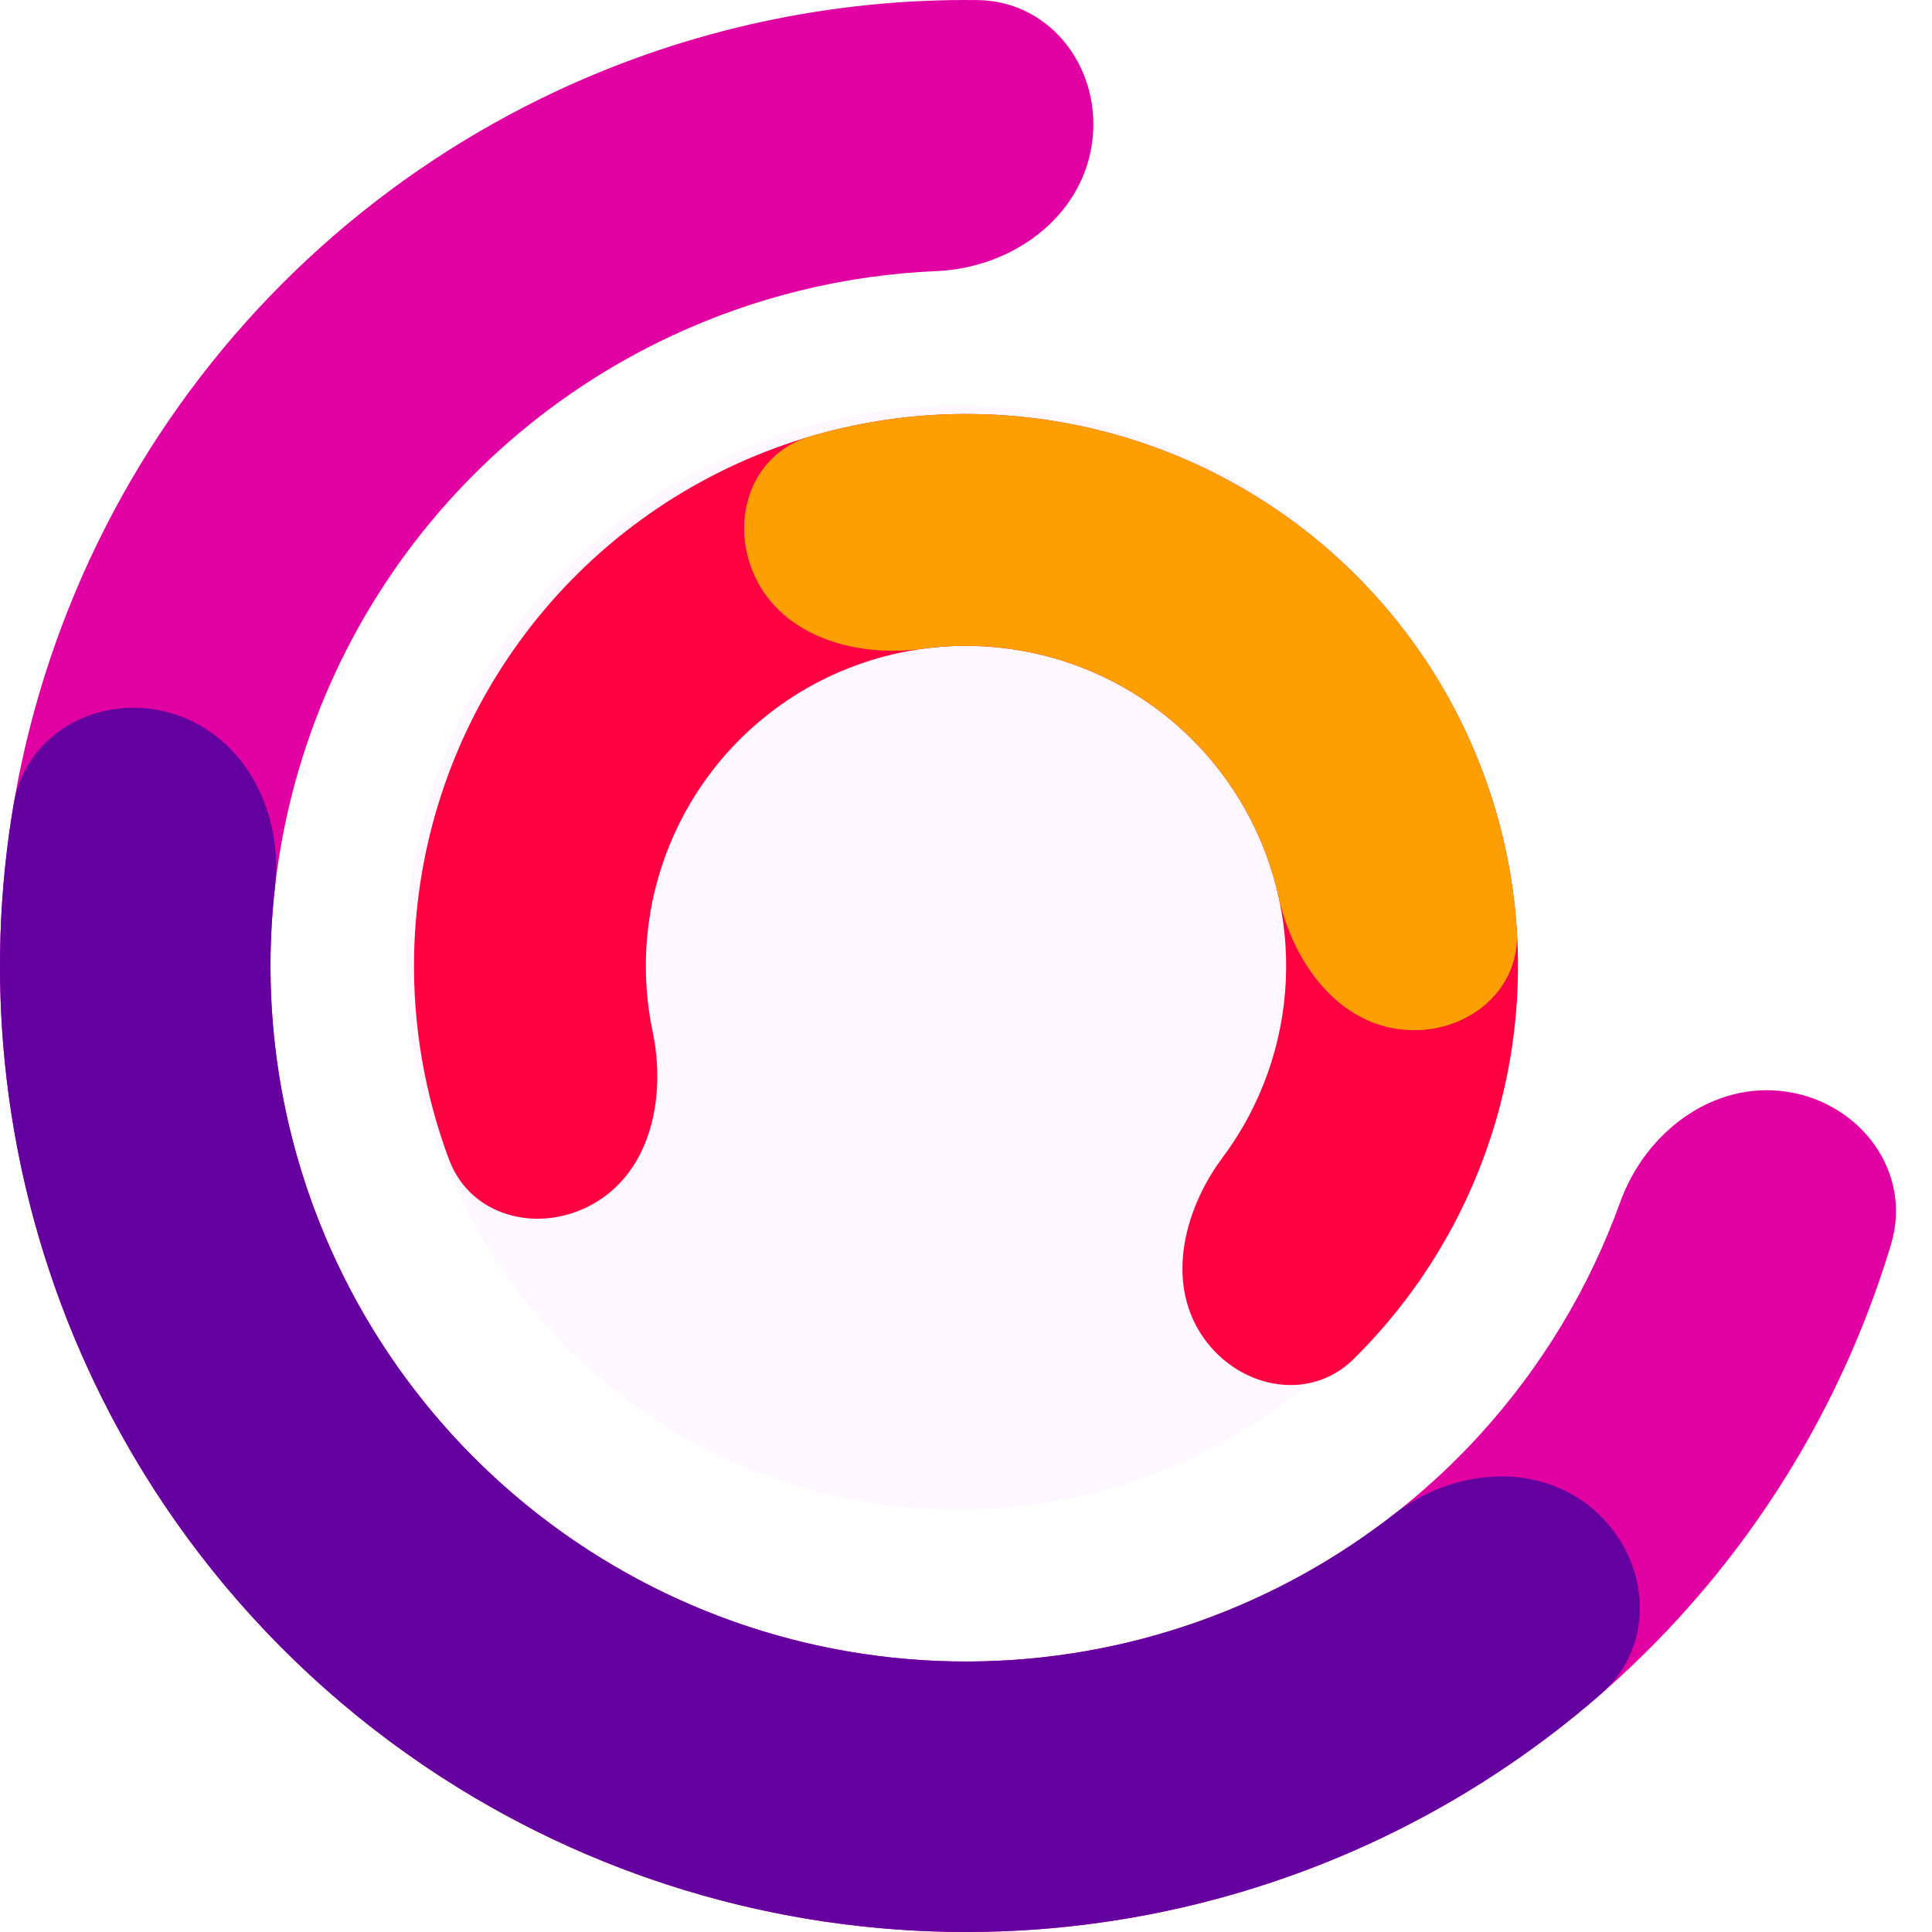
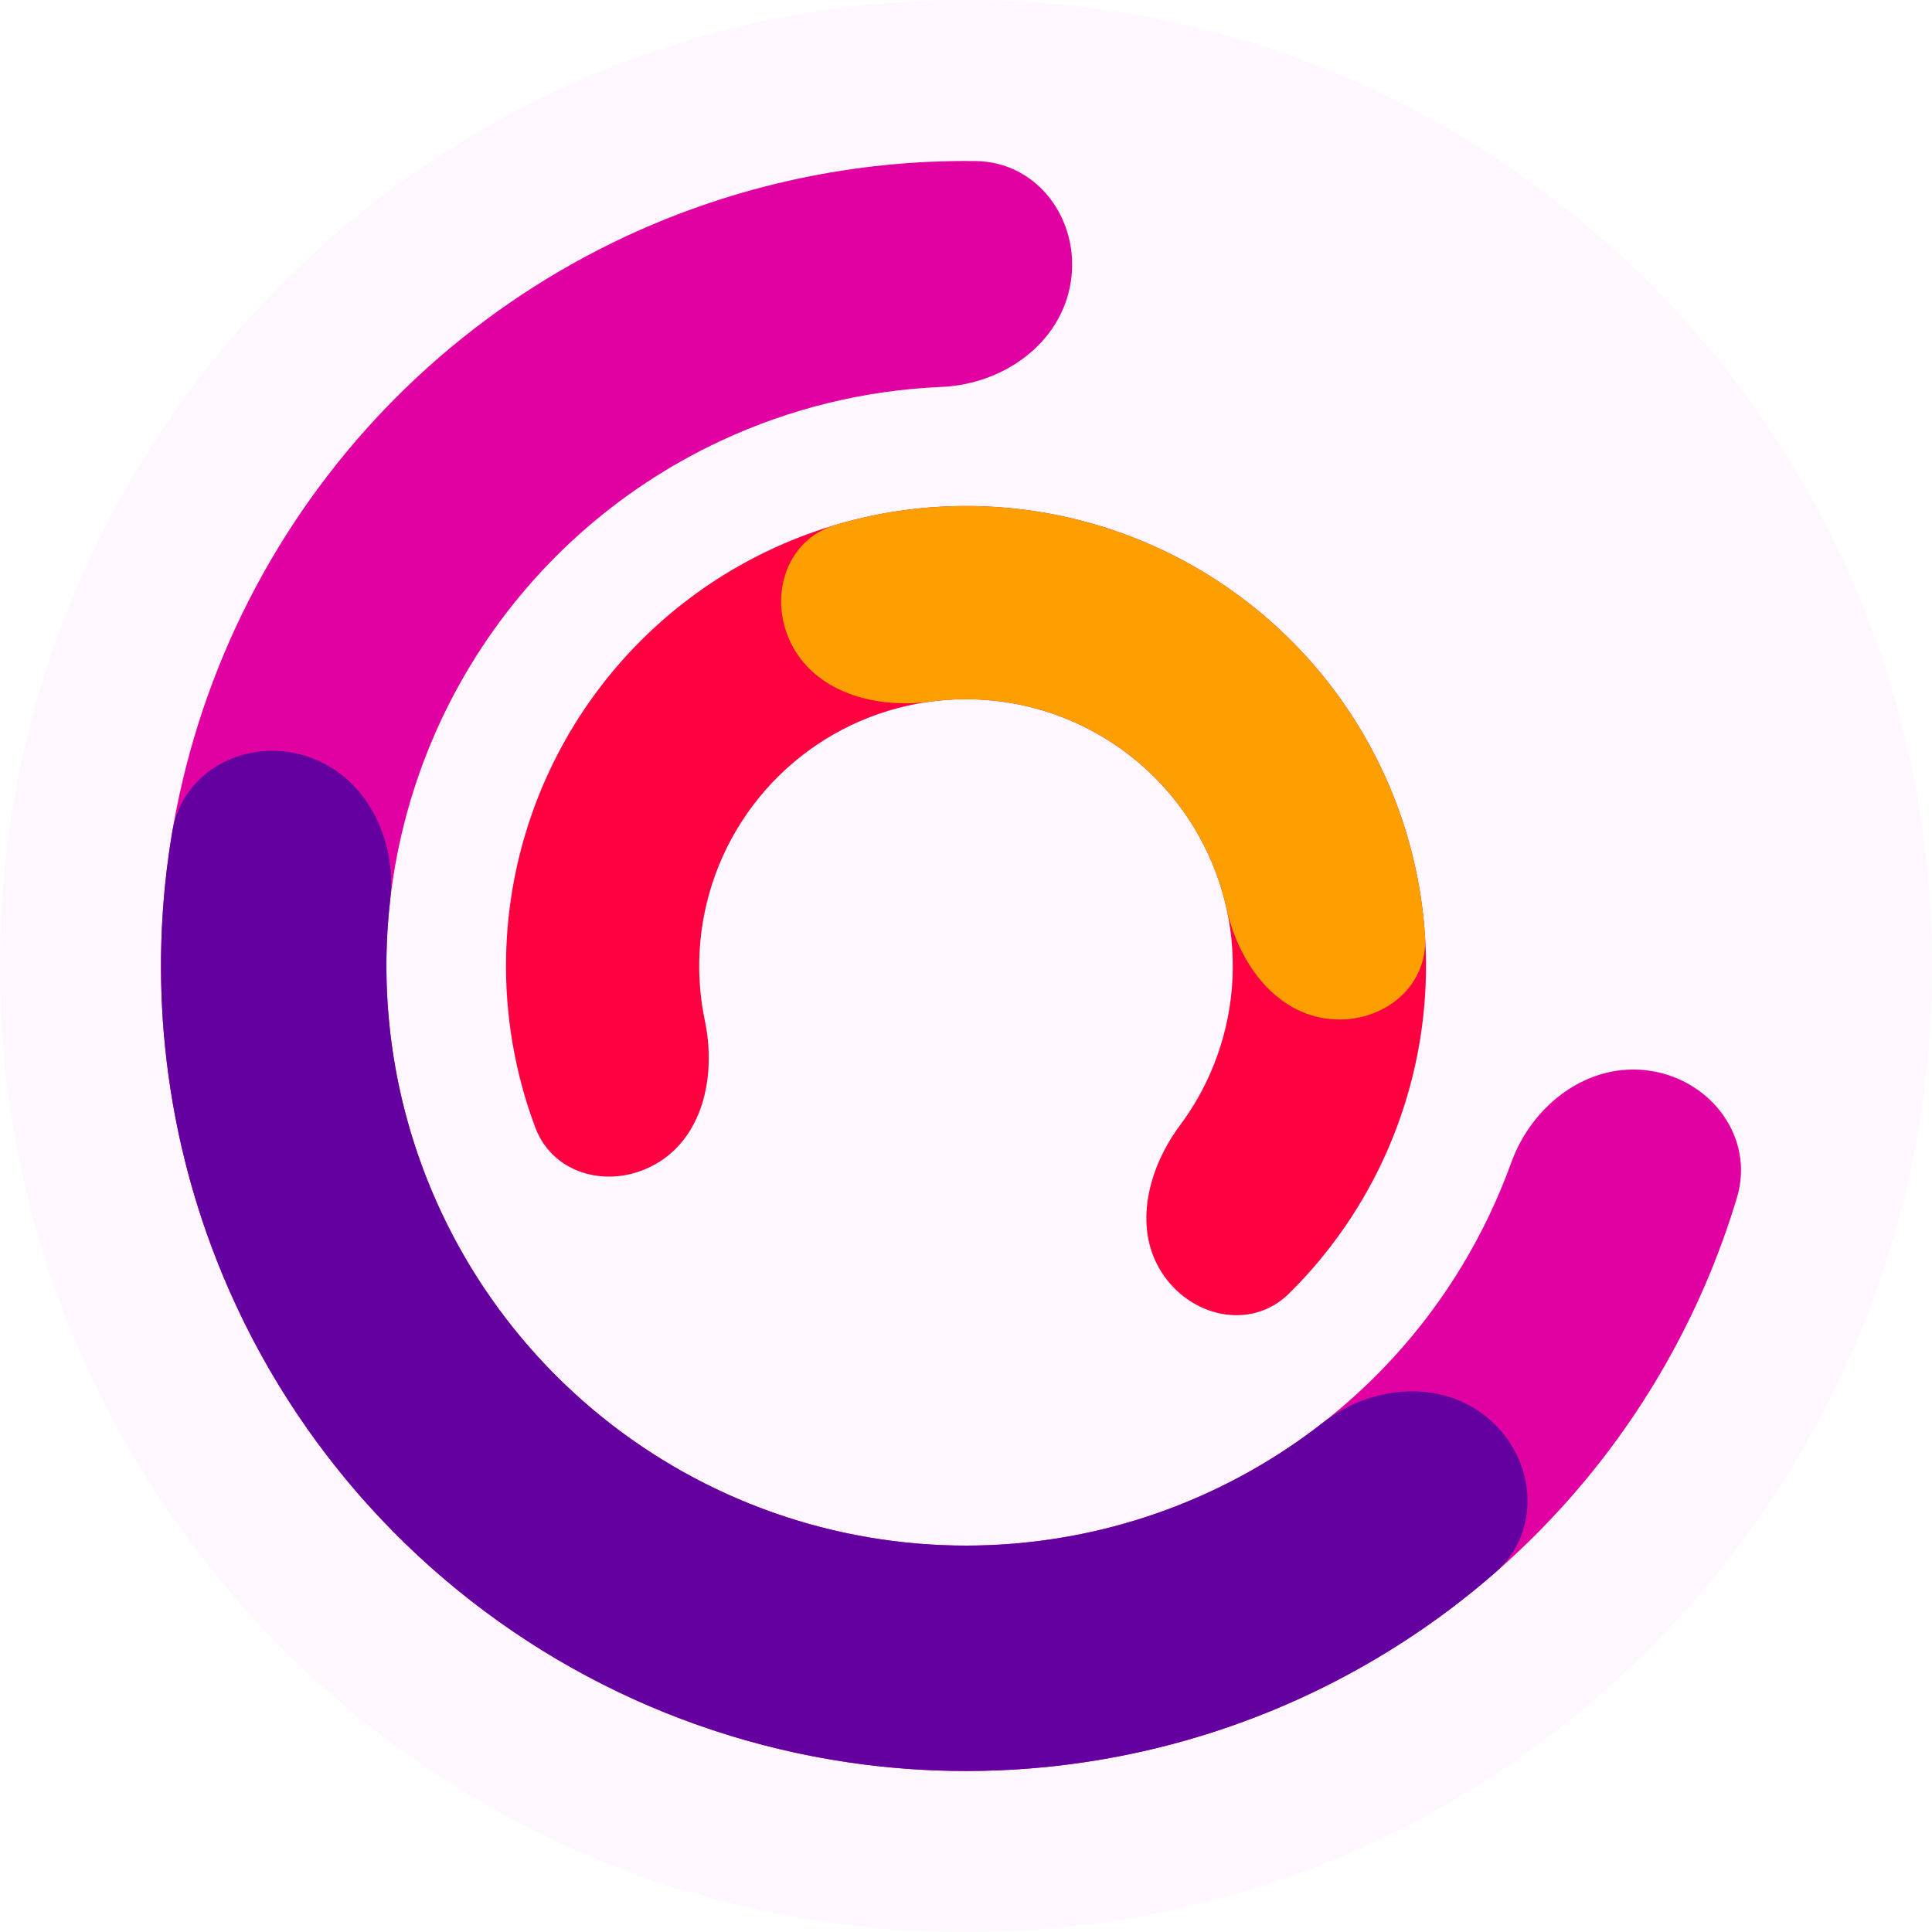
- <svg xmlns="http://www.w3.org/2000/svg" width="100" height="100" viewBox="0 0 100 100" fill="none">
-   <circle cx="49.57" cy="49.57" r="28.57" fill="#FEF7FF" />
-   <path d="M92.504 56.511C96.326 57.097 98.996 60.692 97.883 64.394C95.728 71.563 91.981 78.187 86.888 83.754C80.212 91.049 71.522 96.202 61.918 98.559C52.314 100.916 42.227 100.372 32.932 96.997C23.637 93.621 15.552 87.565 9.698 79.594C3.845 71.623 0.487 62.095 0.049 52.216C-0.389 42.337 2.112 32.549 7.236 24.091C12.361 15.633 19.878 8.885 28.837 4.699C35.674 1.506 43.115 -0.086 50.601 0.004C54.466 0.05 57.097 3.674 56.511 7.496V7.496C55.926 11.317 52.335 13.868 48.473 14.032C43.749 14.233 39.088 15.363 34.763 17.384C28.312 20.397 22.9 25.256 19.21 31.346C15.521 37.435 13.72 44.482 14.035 51.596C14.351 58.709 16.769 65.568 20.983 71.308C25.197 77.046 31.018 81.407 37.711 83.838C44.403 86.268 51.666 86.659 58.581 84.962C65.496 83.265 71.752 79.555 76.559 74.303C79.781 70.781 82.255 66.672 83.861 62.225C85.174 58.588 88.683 55.926 92.504 56.511V56.511Z" fill="#E100A2" />
-   <path d="M82.505 78.15C85.427 80.681 85.773 85.146 82.859 87.687C76.016 93.653 67.641 97.674 58.611 99.253C47.271 101.236 35.595 99.244 25.552 93.616C15.51 87.987 7.718 79.065 3.492 68.357C0.126 59.831 -0.814 50.588 0.704 41.638C1.351 37.826 5.34 35.791 9.024 36.963V36.963C12.708 38.135 14.67 42.078 14.232 45.919C13.567 51.75 14.334 57.693 16.514 63.217C19.557 70.927 25.168 77.35 32.398 81.403C39.628 85.456 48.035 86.89 56.2 85.462C62.051 84.439 67.52 81.992 72.147 78.382C75.195 76.004 79.582 75.619 82.505 78.15V78.15Z" fill="#64009F" />
-   <path d="M62.148 69.023C63.932 71.816 67.7 72.672 70.06 70.346C72.625 67.816 74.703 64.811 76.164 61.479C78.435 56.304 79.119 50.572 78.132 45.008C77.145 39.444 74.53 34.298 70.618 30.22C66.706 26.142 61.672 23.316 56.154 22.099C50.636 20.882 44.88 21.329 39.616 23.383C34.351 25.436 29.814 29.005 26.578 33.638C23.342 38.27 21.552 43.758 21.435 49.408C21.359 53.046 21.98 56.646 23.243 60.02C24.405 63.123 28.184 63.932 30.977 62.148V62.148C33.77 60.365 34.459 56.637 33.78 53.394C33.524 52.171 33.406 50.918 33.432 49.657C33.5 46.38 34.538 43.197 36.415 40.51C38.292 37.823 40.924 35.753 43.977 34.562C47.031 33.371 50.369 33.112 53.569 33.818C56.77 34.523 59.689 36.163 61.958 38.528C64.227 40.893 65.744 43.877 66.317 47.105C66.889 50.332 66.492 53.656 65.175 56.658C64.669 57.813 64.034 58.9 63.288 59.902C61.308 62.559 60.365 66.231 62.148 69.023V69.023Z" fill="#FF0040" />
-   <path d="M72.335 53.261C75.614 53.739 78.727 51.45 78.511 48.143C78.299 44.888 77.53 41.678 76.224 38.657C74.119 33.791 70.701 29.606 66.353 26.571C62.005 23.536 56.898 21.771 51.604 21.474C48.318 21.289 45.04 21.674 41.911 22.598C38.733 23.536 37.657 27.247 39.237 30.16V30.16C40.818 33.072 44.487 34.025 47.77 33.579C48.813 33.438 49.871 33.395 50.93 33.455C54.001 33.627 56.963 34.651 59.485 36.411C62.007 38.171 63.989 40.599 65.21 43.421C65.631 44.395 65.956 45.403 66.183 46.43C66.896 49.666 69.056 52.782 72.335 53.261V53.261Z" fill="#FD9F00" />
+ <svg xmlns="http://www.w3.org/2000/svg" width="120" height="120" viewBox="0 0 120 120" fill="none">
+   <circle cx="60" cy="60" r="60" fill="#FEF7FF" />
+   <path d="M102.504 66.511C106.326 67.097 108.996 70.692 107.883 74.394C105.728 81.563 101.981 88.187 96.888 93.754C90.212 101.049 81.522 106.202 71.918 108.559C62.314 110.916 52.227 110.372 42.932 106.997C33.637 103.621 25.552 97.565 19.698 89.594C13.845 81.623 10.487 72.095 10.049 62.216C9.611 52.337 12.112 42.549 17.236 34.091C22.36 25.633 29.878 18.885 38.837 14.699C45.674 11.506 53.115 9.914 60.601 10.004C64.466 10.05 67.097 13.675 66.511 17.496V17.496C65.926 21.317 62.335 23.868 58.473 24.032C53.749 24.233 49.088 25.363 44.763 27.384C38.312 30.397 32.9 35.256 29.21 41.346C25.521 47.435 23.72 54.482 24.035 61.596C24.351 68.709 26.769 75.568 30.983 81.308C35.197 87.046 41.019 91.407 47.711 93.838C54.403 96.268 61.666 96.659 68.581 94.962C75.496 93.265 81.752 89.555 86.559 84.303C89.781 80.781 92.255 76.672 93.861 72.225C95.174 68.588 98.683 65.926 102.504 66.511V66.511Z" fill="#E100A2" />
+   <path d="M92.505 88.15C95.427 90.681 95.773 95.146 92.859 97.687C86.016 103.653 77.641 107.674 68.611 109.253C57.271 111.236 45.595 109.244 35.553 103.616C25.51 97.987 17.718 89.065 13.492 78.357C10.126 69.831 9.186 60.588 10.704 51.638C11.351 47.826 15.34 45.791 19.024 46.963V46.963C22.708 48.135 24.67 52.078 24.232 55.919C23.567 61.75 24.334 67.693 26.514 73.217C29.557 80.927 35.167 87.35 42.398 91.403C49.628 95.456 58.035 96.89 66.2 95.462C72.051 94.439 77.52 91.992 82.147 88.382C85.195 86.004 89.582 85.619 92.505 88.15V88.15Z" fill="#64009F" />
+   <path d="M72.148 79.023C73.932 81.816 77.7 82.672 80.06 80.346C82.625 77.816 84.703 74.811 86.164 71.479C88.435 66.304 89.119 60.572 88.132 55.008C87.145 49.444 84.53 44.298 80.618 40.22C76.706 36.142 71.672 33.316 66.154 32.099C60.636 30.882 54.88 31.329 49.616 33.383C44.351 35.436 39.814 39.005 36.578 43.638C33.342 48.27 31.552 53.758 31.435 59.408C31.359 63.046 31.98 66.646 33.243 70.02C34.405 73.123 38.184 73.932 40.977 72.148V72.148C43.77 70.365 44.459 66.637 43.78 63.394C43.524 62.171 43.406 60.918 43.432 59.657C43.5 56.38 44.538 53.197 46.415 50.51C48.292 47.823 50.924 45.753 53.977 44.562C57.031 43.371 60.369 43.112 63.569 43.818C66.77 44.523 69.689 46.163 71.958 48.528C74.227 50.893 75.744 53.877 76.317 57.105C76.889 60.332 76.492 63.656 75.175 66.658C74.669 67.813 74.034 68.9 73.288 69.902C71.308 72.559 70.365 76.231 72.148 79.023V79.023Z" fill="#FF0040" />
+   <path d="M82.335 63.261C85.614 63.739 88.727 61.45 88.511 58.143C88.299 54.888 87.53 51.678 86.224 48.657C84.119 43.791 80.701 39.606 76.353 36.571C72.005 33.536 66.898 31.771 61.604 31.474C58.318 31.289 55.04 31.674 51.911 32.597C48.733 33.536 47.657 37.247 49.237 40.16V40.16C50.818 43.072 54.487 44.025 57.77 43.579C58.813 43.438 59.871 43.395 60.93 43.455C64.001 43.627 66.963 44.651 69.485 46.411C72.007 48.171 73.989 50.599 75.21 53.421C75.631 54.395 75.956 55.403 76.183 56.43C76.896 59.666 79.056 62.782 82.335 63.261V63.261Z" fill="#FD9F00" />
</svg>
